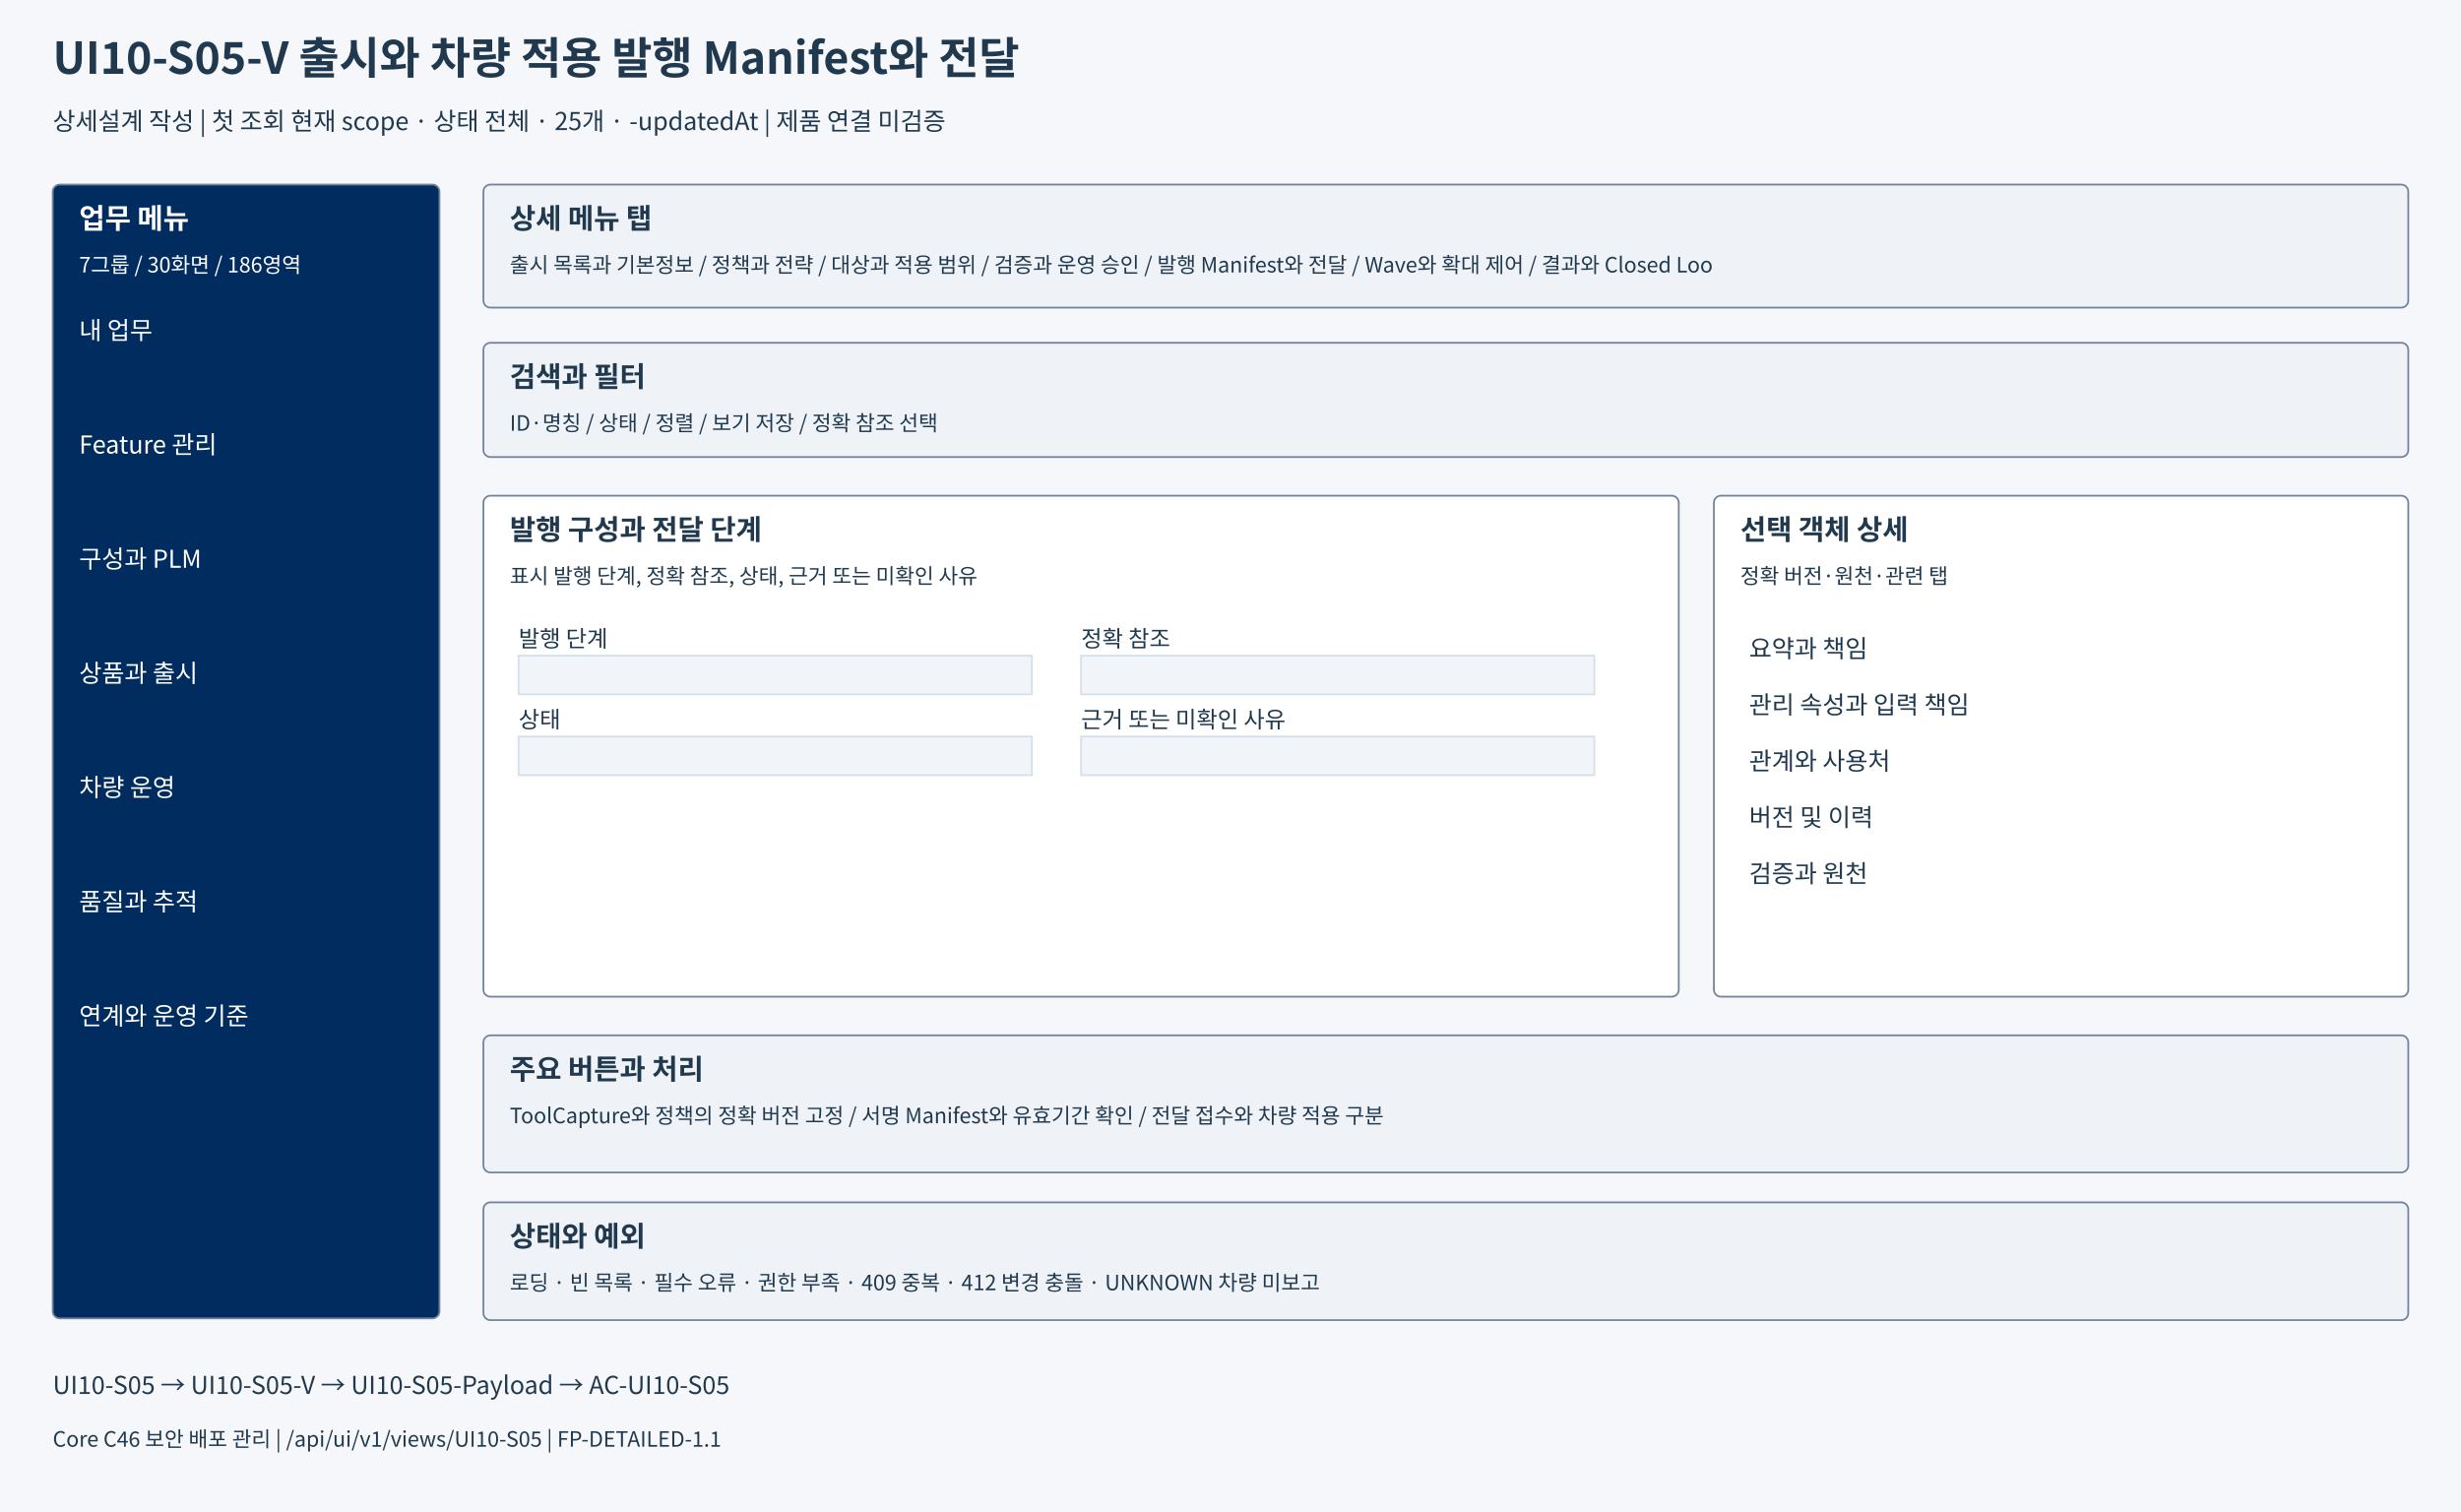
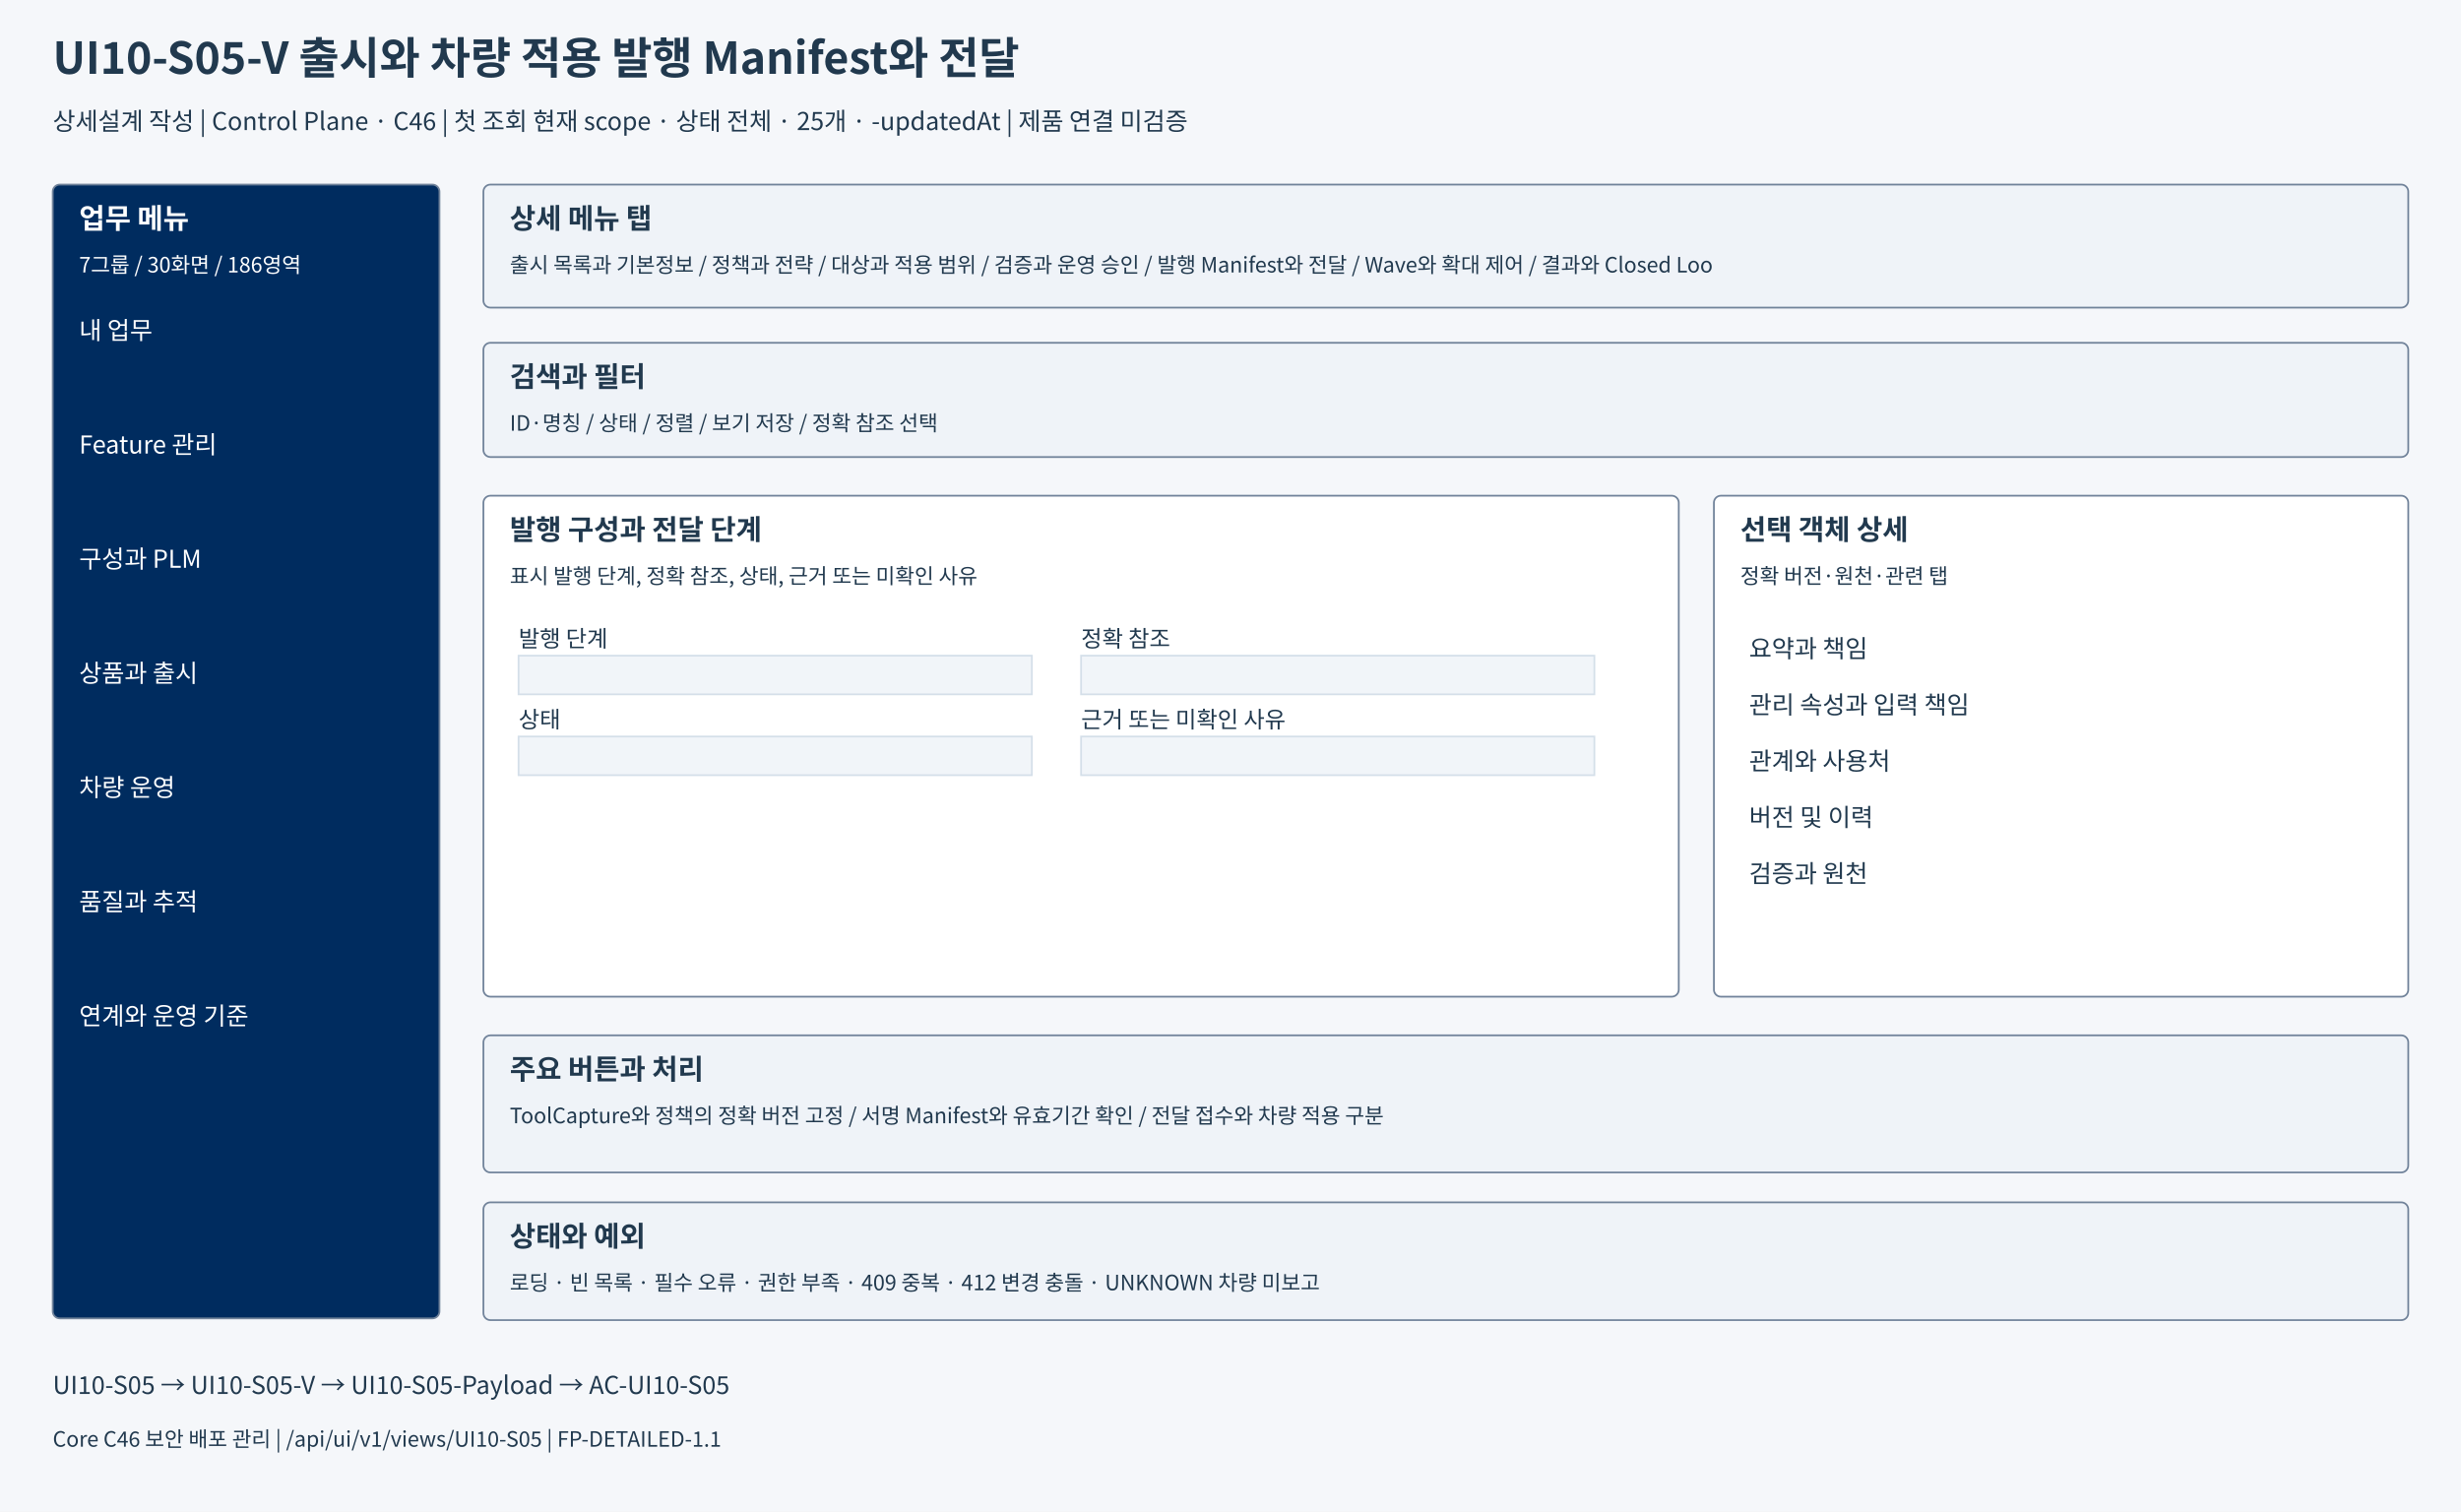
<svg xmlns="http://www.w3.org/2000/svg" width="1400" height="860" viewBox="0 0 1400 860">
  <rect width="1400" height="860" fill="#f5f7fa" />
  <text x="30" y="42" font-family="Noto Sans CJK KR,Arial,sans-serif" font-size="25" fill="#21394e" font-weight="bold">UI10-S05-V  출시와 차량 적용  발행 Manifest와 전달</text>
-   <text x="30" y="74" font-family="Noto Sans CJK KR,Arial,sans-serif" font-size="14" fill="#21394e" font-weight="normal">상세설계 작성  |  첫 조회 현재 scope · 상태 전체 · 25개 · -updatedAt  |  제품 연결 미검증</text>
+   <text x="30" y="74" font-family="Noto Sans CJK KR,Arial,sans-serif" font-size="14" fill="#21394e" font-weight="normal">상세설계 작성  |  Control Plane · C46  |  첫 조회 현재 scope · 상태 전체 · 25개 · -updatedAt  |  제품 연결 미검증</text>
  <rect x="30" y="105" width="220" height="645" rx="4" fill="#002c5f" stroke="#71839a" />
  <text x="45" y="130" font-family="Noto Sans CJK KR,Arial,sans-serif" font-size="16" fill="white" font-weight="bold">업무 메뉴</text>
  <text x="45" y="155" font-family="Noto Sans CJK KR,Arial,sans-serif" font-size="12" fill="white" font-weight="normal">7그룹 / 30화면 / 186영역</text>
  <text x="45" y="193" font-family="Noto Sans CJK KR,Arial,sans-serif" font-size="14" fill="white" font-weight="normal">내 업무</text>
  <text x="45" y="258" font-family="Noto Sans CJK KR,Arial,sans-serif" font-size="14" fill="white" font-weight="normal">Feature 관리</text>
  <text x="45" y="323" font-family="Noto Sans CJK KR,Arial,sans-serif" font-size="14" fill="white" font-weight="normal">구성과 PLM</text>
  <text x="45" y="388" font-family="Noto Sans CJK KR,Arial,sans-serif" font-size="14" fill="white" font-weight="normal">상품과 출시</text>
  <text x="45" y="453" font-family="Noto Sans CJK KR,Arial,sans-serif" font-size="14" fill="white" font-weight="normal">차량 운영</text>
  <text x="45" y="518" font-family="Noto Sans CJK KR,Arial,sans-serif" font-size="14" fill="white" font-weight="normal">품질과 추적</text>
  <text x="45" y="583" font-family="Noto Sans CJK KR,Arial,sans-serif" font-size="14" fill="white" font-weight="normal">연계와 운영 기준</text>
  <rect x="275" y="105" width="1095" height="70" rx="4" fill="#eff3f8" stroke="#71839a" />
  <text x="290" y="130" font-family="Noto Sans CJK KR,Arial,sans-serif" font-size="16" fill="#21394e" font-weight="bold">상세 메뉴 탭</text>
  <text x="290" y="155" font-family="Noto Sans CJK KR,Arial,sans-serif" font-size="12" fill="#21394e" font-weight="normal">출시 목록과 기본정보  /  정책과 전략  /  대상과 적용 범위  /  검증과 운영 승인  /  발행 Manifest와 전달  /  Wave와 확대 제어  /  결과와 Closed Loo</text>
  <rect x="275" y="195" width="1095" height="65" rx="4" fill="#eff3f8" stroke="#71839a" />
  <text x="290" y="220" font-family="Noto Sans CJK KR,Arial,sans-serif" font-size="16" fill="#21394e" font-weight="bold">검색과 필터</text>
  <text x="290" y="245" font-family="Noto Sans CJK KR,Arial,sans-serif" font-size="12" fill="#21394e" font-weight="normal">ID·명칭  /  상태  /  정렬  /  보기 저장  /  정확 참조 선택</text>
  <rect x="275" y="282" width="680" height="285" rx="4" fill="white" stroke="#71839a" />
  <text x="290" y="307" font-family="Noto Sans CJK KR,Arial,sans-serif" font-size="16" fill="#21394e" font-weight="bold">발행 구성과 전달 단계</text>
  <text x="290" y="332" font-family="Noto Sans CJK KR,Arial,sans-serif" font-size="12" fill="#21394e" font-weight="normal">표시 발행 단계, 정확 참조, 상태, 근거 또는 미확인 사유</text>
  <text x="295" y="368" font-family="Noto Sans CJK KR,Arial,sans-serif" font-size="13" fill="#21394e" font-weight="normal">발행 단계</text>
  <rect x="295" y="373" width="292" height="22" fill="#f1f5f9" stroke="#d4dfe9" />
  <text x="615" y="368" font-family="Noto Sans CJK KR,Arial,sans-serif" font-size="13" fill="#21394e" font-weight="normal">정확 참조</text>
  <rect x="615" y="373" width="292" height="22" fill="#f1f5f9" stroke="#d4dfe9" />
  <text x="295" y="414" font-family="Noto Sans CJK KR,Arial,sans-serif" font-size="13" fill="#21394e" font-weight="normal">상태</text>
  <rect x="295" y="419" width="292" height="22" fill="#f1f5f9" stroke="#d4dfe9" />
  <text x="615" y="414" font-family="Noto Sans CJK KR,Arial,sans-serif" font-size="13" fill="#21394e" font-weight="normal">근거 또는 미확인 사유</text>
  <rect x="615" y="419" width="292" height="22" fill="#f1f5f9" stroke="#d4dfe9" />
  <rect x="975" y="282" width="395" height="285" rx="4" fill="white" stroke="#71839a" />
  <text x="990" y="307" font-family="Noto Sans CJK KR,Arial,sans-serif" font-size="16" fill="#21394e" font-weight="bold">선택 객체 상세</text>
  <text x="990" y="332" font-family="Noto Sans CJK KR,Arial,sans-serif" font-size="12" fill="#21394e" font-weight="normal">정확 버전·원천·관련 탭</text>
  <text x="995" y="374" font-family="Noto Sans CJK KR,Arial,sans-serif" font-size="14" fill="#21394e" font-weight="normal">요약과 책임</text>
  <text x="995" y="406" font-family="Noto Sans CJK KR,Arial,sans-serif" font-size="14" fill="#21394e" font-weight="normal">관리 속성과 입력 책임</text>
  <text x="995" y="438" font-family="Noto Sans CJK KR,Arial,sans-serif" font-size="14" fill="#21394e" font-weight="normal">관계와 사용처</text>
  <text x="995" y="470" font-family="Noto Sans CJK KR,Arial,sans-serif" font-size="14" fill="#21394e" font-weight="normal">버전 및 이력</text>
  <text x="995" y="502" font-family="Noto Sans CJK KR,Arial,sans-serif" font-size="14" fill="#21394e" font-weight="normal">검증과 원천</text>
  <rect x="275" y="589" width="1095" height="78" rx="4" fill="#eff3f8" stroke="#71839a" />
  <text x="290" y="614" font-family="Noto Sans CJK KR,Arial,sans-serif" font-size="16" fill="#21394e" font-weight="bold">주요 버튼과 처리</text>
  <text x="290" y="639" font-family="Noto Sans CJK KR,Arial,sans-serif" font-size="12" fill="#21394e" font-weight="normal">ToolCapture와 정책의 정확 버전 고정 / 서명 Manifest와 유효기간 확인 / 전달 접수와 차량 적용 구분</text>
  <rect x="275" y="684" width="1095" height="67" rx="4" fill="#eff3f8" stroke="#71839a" />
  <text x="290" y="709" font-family="Noto Sans CJK KR,Arial,sans-serif" font-size="16" fill="#21394e" font-weight="bold">상태와 예외</text>
  <text x="290" y="734" font-family="Noto Sans CJK KR,Arial,sans-serif" font-size="12" fill="#21394e" font-weight="normal">로딩 · 빈 목록 · 필수 오류 · 권한 부족 · 409 중복 · 412 변경 충돌 · UNKNOWN 차량 미보고</text>
  <text x="30" y="793" font-family="Noto Sans CJK KR,Arial,sans-serif" font-size="14" fill="#21394e" font-weight="normal">UI10-S05 → UI10-S05-V → UI10-S05-Payload → AC-UI10-S05</text>
  <text x="30" y="823" font-family="Noto Sans CJK KR,Arial,sans-serif" font-size="12" fill="#21394e" font-weight="normal">Core C46 보안 배포 관리   |   /api/ui/v1/views/UI10-S05   |   FP-DETAILED-1.1</text>
</svg>
